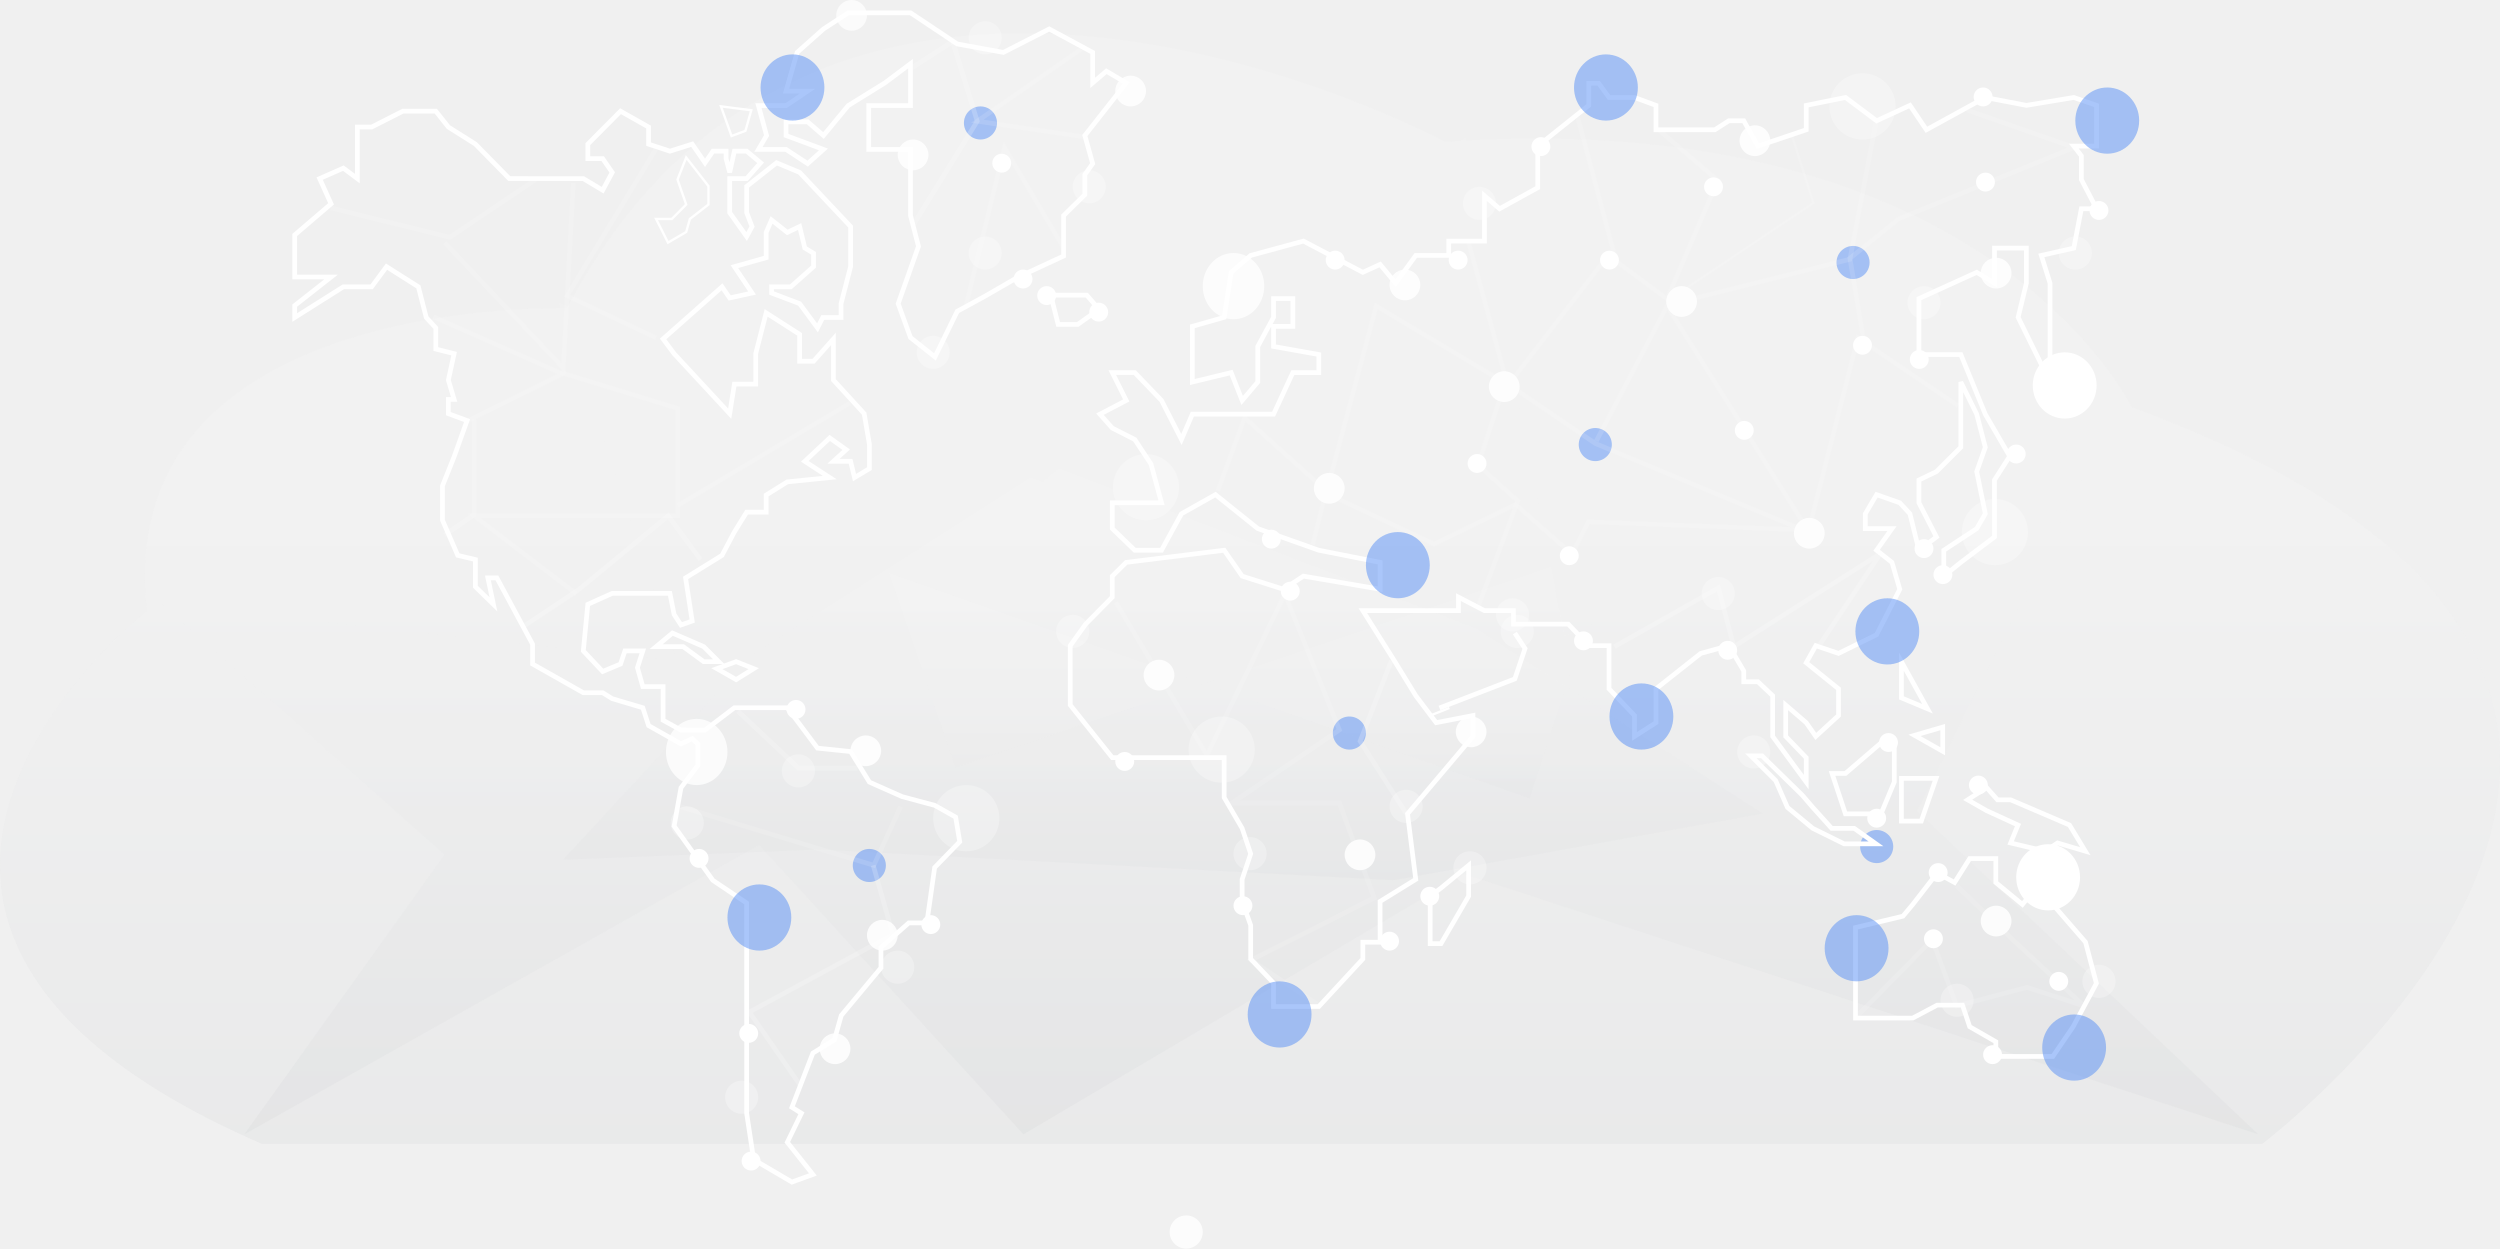
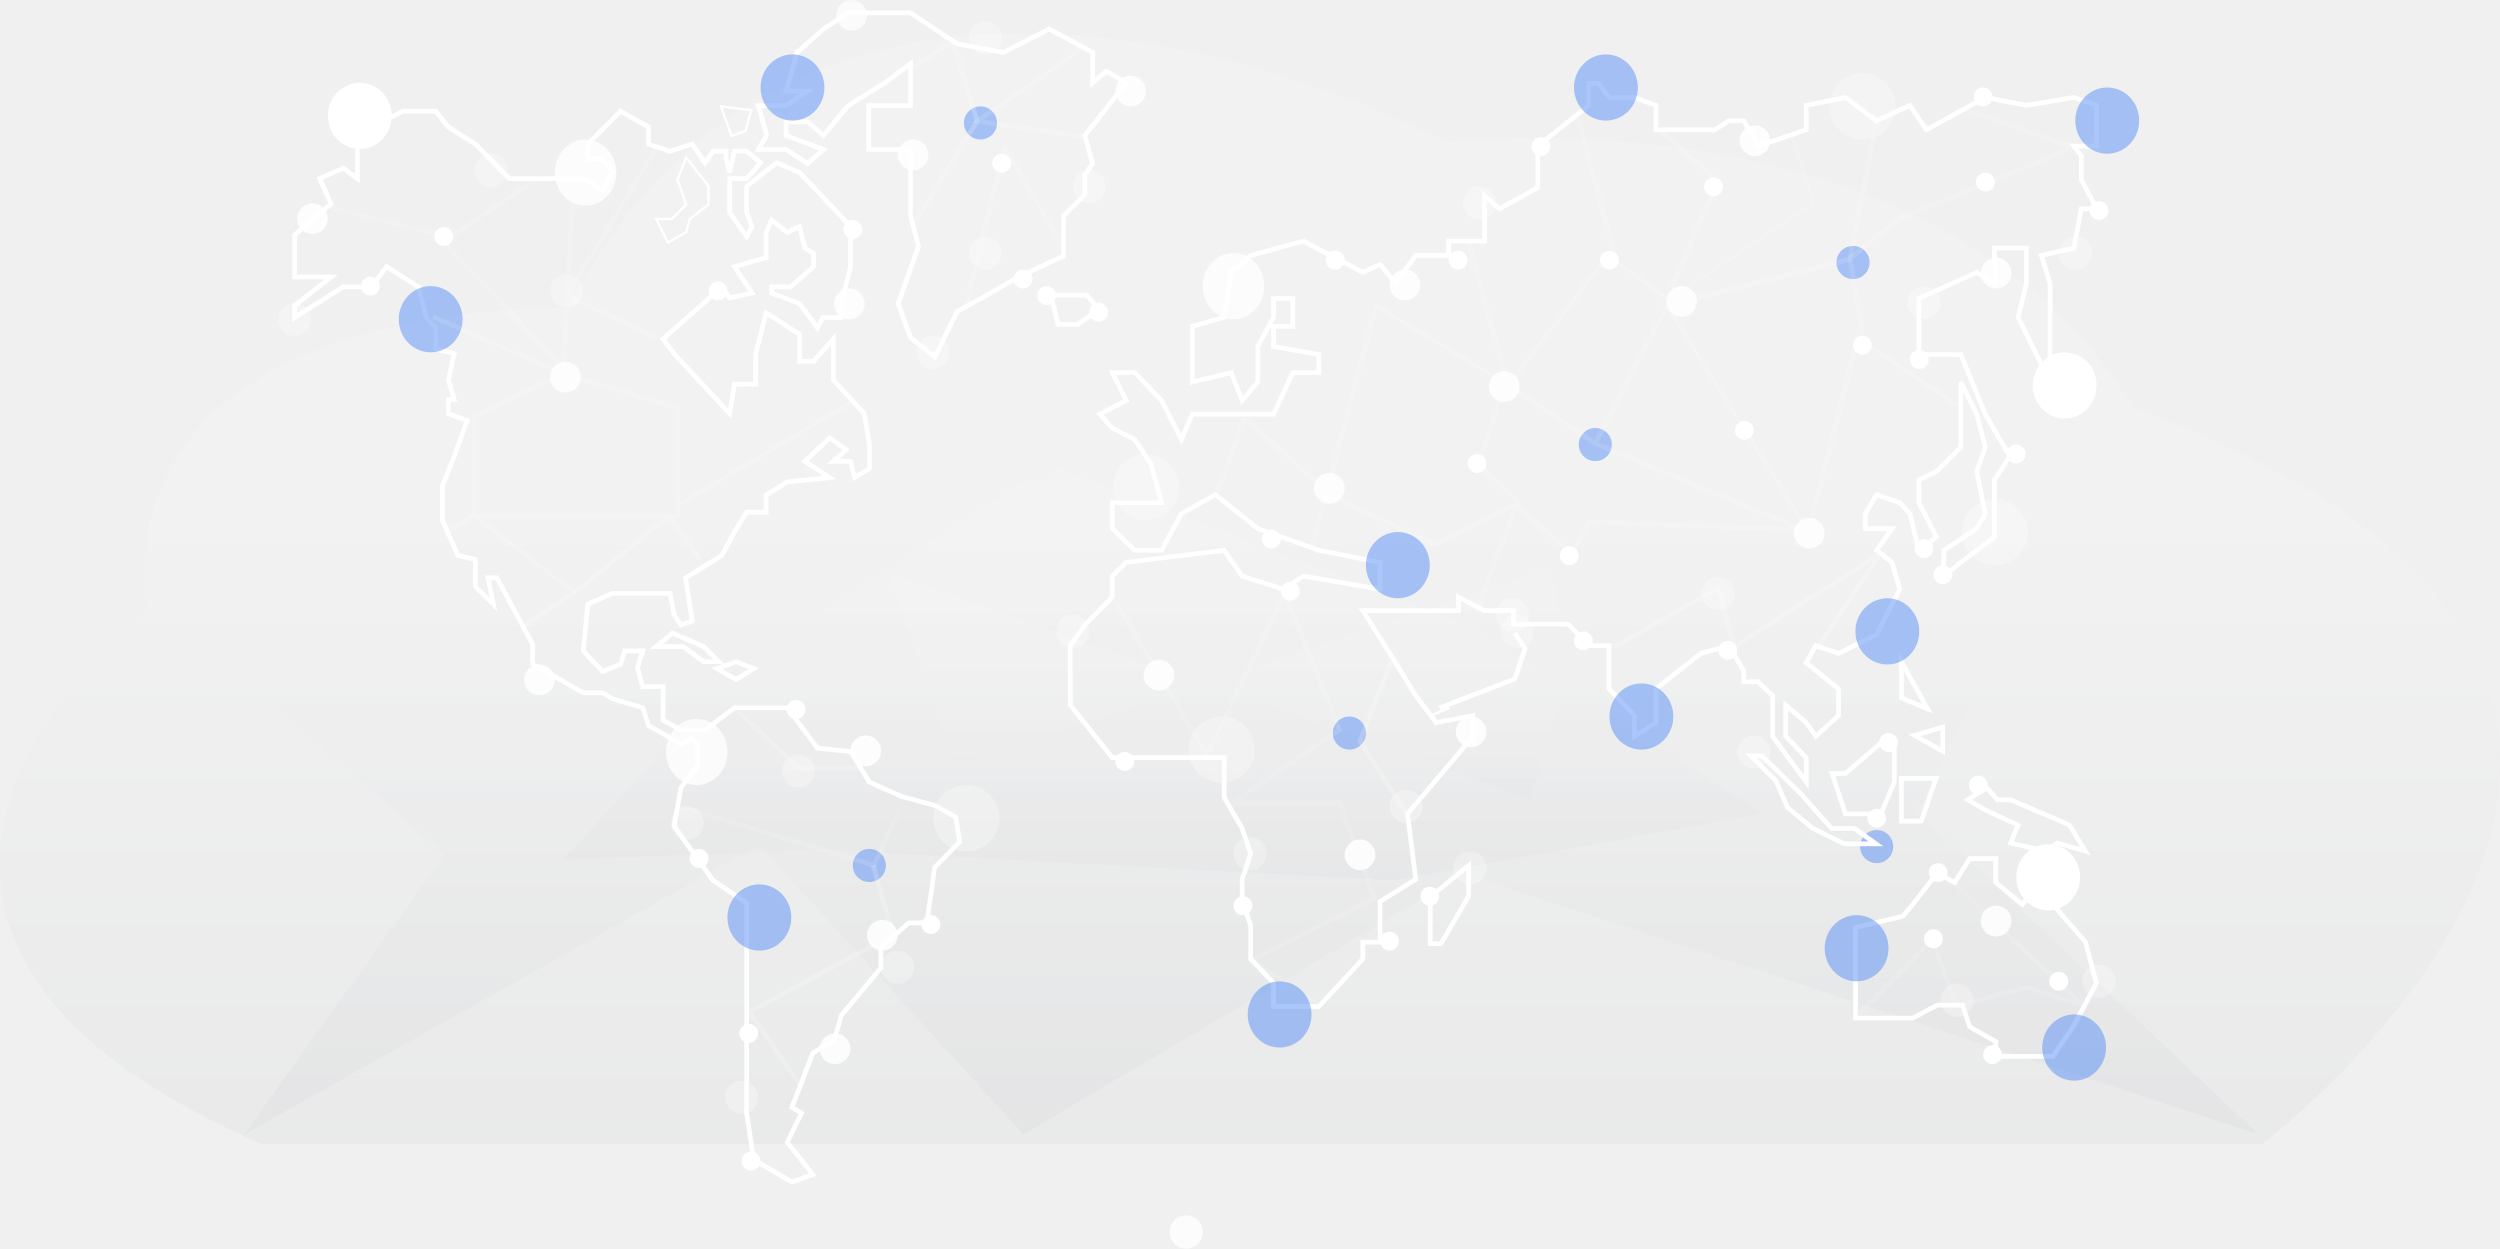
<svg xmlns="http://www.w3.org/2000/svg" width="1057.216" height="528" viewBox="0 0 1057.216 528">
  <defs>
    <linearGradient id="linear-gradient" x1="0.5" x2="0.5" y2="1" gradientUnits="objectBoundingBox">
      <stop offset="0" stop-color="#fff" />
      <stop offset="0.458" stop-color="#fbfbfb" />
      <stop offset="1" stop-color="#acb0b5" />
    </linearGradient>
    <linearGradient id="linear-gradient-3" x1="0.5" x2="0.5" y2="1" gradientUnits="objectBoundingBox">
      <stop offset="0" stop-color="#fff" />
      <stop offset="0.714" stop-color="#fbfbfb" />
      <stop offset="1" stop-color="#acb0b5" />
    </linearGradient>
  </defs>
  <g id="Group_764" data-name="Group 764" transform="translate(-1723.373 2783)">
    <g id="Group_763" data-name="Group 763">
      <path id="Path_1059" data-name="Path 1059" d="M295.5,580,380.138,461.71,260.9,355.9l217.715,23.946-50.037-151.45L632.985,304.12,811.841,158.4l42.053,210.8,234.749-98.647-85.7,172.735L1147.2,580,811.309,469.9,625,580,513.215,457.616Z" transform="translate(1531.165 -2883.287)" opacity="0.081" fill="url(#linear-gradient)" />
      <path id="Path_1060" data-name="Path 1060" d="M385.915,309.815,511.658,229.6,691.6,298.542l121.407,78.481L656.913,405.207,414.1,392.2l-108.4,4.336Z" transform="translate(1655.771 -2815.989)" opacity="0.062" fill="url(#linear-gradient)" />
      <path id="Path_1061" data-name="Path 1061" d="M342.7,272.674l28.184,82.383,277.5-93.657L613.7,368.065" transform="translate(1756.507 -2813.47)" opacity="0.044" fill="url(#linear-gradient-3)" />
      <path id="Path_1062" data-name="Path 1062" d="M338.7,605.925h845.891s259.5-196.15-55.172-311.628c0,0-60.783-128.052-290.339-112.2,0,0-260.508-140.59-371.417,70.4,0,0-193.083-6.249-177.608,127.96C290.054,380.247,122.038,511.855,338.7,605.925Z" transform="translate(1495.427 -2905.207)" opacity="0.106" fill="url(#linear-gradient)" />
    </g>
    <g id="Group_700" data-name="Group 700" transform="translate(12898 -1723)">
      <path id="Path_832" data-name="Path 832" d="M-11706.662-442.865-11721-457.453l-11.434-7.216-5.312-6.7h-13.942l-13.187,6.7h-6.048v21.8l-5.921-4.415-10.019,4.415,4.83,10.677-15.387,13.173v17.768h15.387l-15.387,12.089v5.043l20.575-12.983h11.969l6.295-8.532,6.892,4.383,6.567,4.148,3.339,12.983,4.036,4.383v8.951l7.748,1.955-2.436,11.175,2.436,8.192h-2.436v6l7.919,2.929-5.483,15.284-4.928,12.311v14.523l6.465,14.886,7.461,1.776v11.495l7.624,7.44-2.34-11.183h3.807l15.079,28.019v8.4l21.466,12.141h8.186l4.038,2.511,12.934,3.843,2.445,7.536,13.7,7.749,4.739-2.245,2.386,2.245v9.1l-7.125,9.452-2.909,16.2,16.377,22.929,14.3,9.611v88.913l2.971,19.6,16.179,9.486,8.856-3.223-10.814-13.6,5.976-12.266-4.018-2.526,8.856-22.921,9.095-5.619,2.907-10.282,16.795-20.165v-8.649l11.752-10.334h7.638l3.313-23.429,10.6-10.9-1.724-10.415-8.879-4.978-13.723-3.677-13.861-6.145-7.958-12.925-14-1.45-12.774-17.081h-22.371l-12.423,9.439h-10.162l-7.57-4.144v-14.234h-8.578l-2.265-8,2.265-7.09h-7.552l-1.864,5.538-7.556,3.152-8.186-8.69,1.908-19.694,10.315-4.647h24.4l1.772,8.908,2.909,4.461,4.739-1.671-2.8-18.235,15.409-9.527,5.237-9.9,5.18-8.359h8.25v-7.25l8.941-5.569,17.949-1.827-10.548-6.864,10.548-9.89,6.954,4.962-5.389,4.928h7.257l1.657,6.864,6.3-3.778v-10.295l-2.21-12.952-13-14.193v-17.412l-8.414,9.446h-5.886V-377l-14.156-9.078-4.412,17.252v12.873h-9.018l-1.985,12.5-23.509-25.368-4.661-6.237,24.918-22.036,3.252,4.7,9.453-2.077-7.468-11.159,13.43-3.789v-10.69l2.288-5.262,6.653,5.262,5.215-2.482,2.187,9.082,3.7,2.24v5.638l-9.627,8.532h-8.127v2.627l11.868,4.494,7.56,10.245,2.213-4.383h7.742v-5.862l4.042-15.653v-16.96l-21.557-22.89-9.745-4.068-12.661,10v11.084l2.288,5.878-2.288,4.226-7.165-10.1v-14.4h7.165l5.925-6.684-5.925-4.918h-5.18l-1.985,8.986-1.524-5.837v-3.15h-5.553l-3.36,4.918-5.423-7.9-9.421,2.985-9.021-2.985v-7.216l-11.861-6.7-13.833,13.914v6.135h6.277l4.038,5.837-4.038,7.53-8.186-4.914Z" transform="translate(747.414 -541.61)" fill="none" stroke="#fff" stroke-width="2" />
+       <circle id="Ellipse_733" data-name="Ellipse 733" cx="6.5" cy="6.5" r="6.5" transform="translate(-11049 -974)" fill="#fff" opacity="0.863" />
+       <circle id="Ellipse_783" data-name="Ellipse 783" cx="4" cy="4" r="4" transform="translate(-10991 -964)" fill="#fff" />
+       <circle id="Ellipse_780" data-name="Ellipse 780" cx="7" cy="7" r="7" transform="translate(-10942 -944)" fill="#fff" opacity="0.285" />
+       <circle id="Ellipse_757" data-name="Ellipse 757" cx="4" cy="4" r="4" transform="translate(-10818 -967)" fill="#fff" />
+       <circle id="Ellipse_756" data-name="Ellipse 756" cx="4" cy="4" r="4" transform="translate(-10875 -941)" fill="#fff" />
+       <circle id="Ellipse_736" data-name="Ellipse 736" cx="6.5" cy="6.5" r="6.5" transform="translate(-10822 -938)" fill="#fff" opacity="0.863" />
+       <circle id="Ellipse_747" data-name="Ellipse 747" cx="4" cy="4" r="4" transform="translate(-11022 -943)" fill="#fff" />
+       <ellipse id="Ellipse_589" data-name="Ellipse 589" cx="13" cy="14" rx="13" ry="14" transform="translate(-10940 -1001)" fill="#fff" opacity="0.781" />
+       <ellipse id="Ellipse_559" data-name="Ellipse 559" cx="13.5" cy="14" rx="13.5" ry="14" transform="translate(-11006 -939)" fill="#5991f5" opacity="0.513" />
+       <circle id="Ellipse_710" data-name="Ellipse 710" cx="7" cy="7" r="7" transform="translate(-10974 -995)" fill="#fff" opacity="0.285" />
+       <circle id="Ellipse_711" data-name="Ellipse 711" cx="7" cy="7" r="7" transform="translate(-11057 -932)" fill="#fff" opacity="0.285" />
+       <circle id="Ellipse_734" data-name="Ellipse 734" cx="6.5" cy="6.5" r="6.5" transform="translate(-10953 -779)" fill="#fff" opacity="0.863" />
+       <circle id="Ellipse_779" data-name="Ellipse 779" cx="6.5" cy="6.5" r="6.5" transform="translate(-10942 -907)" fill="#fff" opacity="0.863" />
+       <ellipse id="Ellipse_585" data-name="Ellipse 585" cx="13.5" cy="14" rx="13.5" ry="14" transform="translate(-11036 -1025)" fill="#fff" />
      <ellipse id="Ellipse_586" data-name="Ellipse 586" cx="13.5" cy="14" rx="13.5" ry="14" transform="translate(-10315 -911)" fill="#fff" />
      <ellipse id="Ellipse_588" data-name="Ellipse 588" cx="13.5" cy="14" rx="13.5" ry="14" transform="translate(-10322 -703)" fill="#fff" />
      <circle id="Ellipse_704" data-name="Ellipse 704" cx="14" cy="14" r="14" transform="translate(-10780 -728)" fill="#fff" opacity="0.285" />
      <circle id="Ellipse_705" data-name="Ellipse 705" cx="14" cy="14" r="14" transform="translate(-10672 -757)" fill="#fff" opacity="0.285" />
      <circle id="Ellipse_706" data-name="Ellipse 706" cx="14" cy="14" r="14" transform="translate(-10704 -868)" fill="#fff" opacity="0.285" />
      <circle id="Ellipse_707" data-name="Ellipse 707" cx="14" cy="14" r="14" transform="translate(-10401 -1029)" fill="#fff" opacity="0.285" />
      <circle id="Ellipse_708" data-name="Ellipse 708" cx="14" cy="14" r="14" transform="translate(-10345 -849)" fill="#fff" opacity="0.285" />
      <circle id="Ellipse_811" data-name="Ellipse 811" cx="6.5" cy="6.5" r="6.5" transform="translate(-10337 -677)" fill="#fff" opacity="0.863" />
      <circle id="Ellipse_801" data-name="Ellipse 801" cx="6.5" cy="6.5" r="6.5" transform="translate(-10416 -841)" fill="#fff" opacity="0.863" />
      <circle id="Ellipse_798" data-name="Ellipse 798" cx="6.5" cy="6.5" r="6.5" transform="translate(-10470 -939)" fill="#fff" opacity="0.863" />
      <circle id="Ellipse_797" data-name="Ellipse 797" cx="6.5" cy="6.5" r="6.5" transform="translate(-10545 -903)" fill="#fff" opacity="0.863" />
      <circle id="Ellipse_796" data-name="Ellipse 796" cx="6.5" cy="6.5" r="6.5" transform="translate(-10619 -860)" fill="#fff" opacity="0.863" />
      <circle id="Ellipse_794" data-name="Ellipse 794" cx="6.5" cy="6.5" r="6.5" transform="translate(-10606 -705)" fill="#fff" opacity="0.863" />
      <circle id="Ellipse_793" data-name="Ellipse 793" cx="6.5" cy="6.5" r="6.5" transform="translate(-10691 -781)" fill="#fff" opacity="0.863" />
      <circle id="Ellipse_788" data-name="Ellipse 788" cx="6.5" cy="6.5" r="6.5" transform="translate(-10808 -671)" fill="#fff" opacity="0.863" />
      <path id="Path_1081" data-name="Path 1081" d="M6.5,0A6.5,6.5,0,1,1,0,6.5,6.5,6.5,0,0,1,6.5,0Z" transform="translate(-10821 -1060)" fill="#fff" opacity="0.713" />
      <circle id="Ellipse_745" data-name="Ellipse 745" cx="6.5" cy="6.5" r="6.5" transform="translate(-10439 -1007)" fill="#fff" opacity="0.863" />
      <circle id="Ellipse_744" data-name="Ellipse 744" cx="6.5" cy="6.5" r="6.5" transform="translate(-10337 -951)" fill="#fff" opacity="0.863" />
      <circle id="Ellipse_743" data-name="Ellipse 743" cx="6.5" cy="6.5" r="6.5" transform="translate(-10559 -757)" fill="#fff" opacity="0.863" />
      <circle id="Ellipse_742" data-name="Ellipse 742" cx="6.5" cy="6.5" r="6.5" transform="translate(-10815 -749)" fill="#fff" opacity="0.863" />
      <circle id="Ellipse_741" data-name="Ellipse 741" cx="6.5" cy="6.5" r="6.5" transform="translate(-10587 -946)" fill="#fff" opacity="0.863" />
      <circle id="Ellipse_738" data-name="Ellipse 738" cx="6.5" cy="6.5" r="6.5" transform="translate(-10703 -1028)" fill="#fff" opacity="0.863" />
      <circle id="Ellipse_737" data-name="Ellipse 737" cx="6.5" cy="6.5" r="6.5" transform="translate(-10795 -1001)" fill="#fff" opacity="0.863" />
      <circle id="Ellipse_735" data-name="Ellipse 735" cx="6.5" cy="6.5" r="6.5" transform="translate(-10828 -623)" fill="#fff" opacity="0.863" />
      <path id="Path_1082" data-name="Path 1082" d="M7,0A7,7,0,1,1,0,7,7,7,0,0,1,7,0Z" transform="translate(-10680 -546)" fill="#fff" opacity="0.817" />
      <circle id="Ellipse_729" data-name="Ellipse 729" cx="7" cy="7" r="7" transform="translate(-10440 -749)" fill="#fff" opacity="0.285" />
      <circle id="Ellipse_730" data-name="Ellipse 730" cx="7" cy="7" r="7" transform="translate(-10354 -644)" fill="#fff" opacity="0.285" />
      <circle id="Ellipse_728" data-name="Ellipse 728" cx="7" cy="7" r="7" transform="translate(-10560 -700)" fill="#fff" opacity="0.285" />
      <circle id="Ellipse_726" data-name="Ellipse 726" cx="7" cy="7" r="7" transform="translate(-10728 -800)" fill="#fff" opacity="0.285" />
      <circle id="Ellipse_725" data-name="Ellipse 725" cx="7" cy="7" r="7" transform="translate(-10368 -939)" fill="#fff" opacity="0.285" />
      <circle id="Ellipse_802" data-name="Ellipse 802" cx="7" cy="7" r="7" transform="translate(-10455 -816)" fill="#fff" opacity="0.285" />
      <circle id="Ellipse_795" data-name="Ellipse 795" cx="7" cy="7" r="7" transform="translate(-10653 -706)" fill="#fff" opacity="0.285" />
      <circle id="Ellipse_791" data-name="Ellipse 791" cx="7" cy="7" r="7" transform="translate(-10765 -960)" fill="#fff" opacity="0.285" />
      <circle id="Ellipse_789" data-name="Ellipse 789" cx="7" cy="7" r="7" transform="translate(-10844 -741)" fill="#fff" opacity="0.285" />
      <circle id="Ellipse_739" data-name="Ellipse 739" cx="7" cy="7" r="7" transform="translate(-10721 -988)" fill="#fff" opacity="0.285" />
      <circle id="Ellipse_713" data-name="Ellipse 713" cx="7" cy="7" r="7" transform="translate(-10891 -719)" fill="#fff" opacity="0.285" />
      <circle id="Ellipse_714" data-name="Ellipse 714" cx="7" cy="7" r="7" transform="translate(-10868 -603)" fill="#fff" opacity="0.285" />
      <circle id="Ellipse_715" data-name="Ellipse 715" cx="7" cy="7" r="7" transform="translate(-10802 -658)" fill="#fff" opacity="0.285" />
      <circle id="Ellipse_716" data-name="Ellipse 716" cx="7" cy="7" r="7" transform="translate(-10787 -918)" fill="#fff" opacity="0.285" />
      <circle id="Ellipse_717" data-name="Ellipse 717" cx="7" cy="7" r="7" transform="translate(-10765 -1051)" fill="#fff" opacity="0.285" />
      <circle id="Ellipse_723" data-name="Ellipse 723" cx="7" cy="7" r="7" transform="translate(-10542 -807)" fill="#fff" opacity="0.285" />
      <circle id="Ellipse_718" data-name="Ellipse 718" cx="7" cy="7" r="7" transform="translate(-10556 -981)" fill="#fff" opacity="0.285" />
      <circle id="Ellipse_719" data-name="Ellipse 719" cx="7" cy="7" r="7" transform="translate(-10304 -960)" fill="#fff" opacity="0.285" />
      <circle id="Ellipse_720" data-name="Ellipse 720" cx="7" cy="7" r="7" transform="translate(-10294 -652)" fill="#fff" opacity="0.285" />
      <circle id="Ellipse_721" data-name="Ellipse 721" cx="7" cy="7" r="7" transform="translate(-10587 -726)" fill="#fff" opacity="0.285" />
      <circle id="Ellipse_722" data-name="Ellipse 722" cx="7" cy="7" r="7" transform="translate(-10540 -800)" fill="#fff" opacity="0.285" />
      <circle id="Ellipse_818" data-name="Ellipse 818" cx="4" cy="4" r="4" transform="translate(-10714 -932)" fill="#fff" />
      <circle id="Ellipse_819" data-name="Ellipse 819" cx="4" cy="4" r="4" transform="translate(-10736 -939)" fill="#fff" />
      <circle id="Ellipse_816" data-name="Ellipse 816" cx="4" cy="4" r="4" transform="translate(-10574 -685)" fill="#fff" />
      <circle id="Ellipse_814" data-name="Ellipse 814" cx="4" cy="4" r="4" transform="translate(-10357 -821)" fill="#fff" />
      <circle id="Ellipse_812" data-name="Ellipse 812" cx="4" cy="4" r="4" transform="translate(-10361 -667)" fill="#fff" />
      <circle id="Ellipse_813" data-name="Ellipse 813" cx="4" cy="4" r="4" transform="translate(-10359 -695)" fill="#fff" />
      <circle id="Ellipse_810" data-name="Ellipse 810" cx="4" cy="4" r="4" transform="translate(-10308 -649)" fill="#fff" />
      <circle id="Ellipse_809" data-name="Ellipse 809" cx="4" cy="4" r="4" transform="translate(-10441 -882)" fill="#fff" />
      <circle id="Ellipse_808" data-name="Ellipse 808" cx="4" cy="4" r="4" transform="translate(-10339 -987)" fill="#fff" />
      <circle id="Ellipse_807" data-name="Ellipse 807" cx="4" cy="4" r="4" transform="translate(-10454 -985)" fill="#fff" />
      <circle id="Ellipse_806" data-name="Ellipse 806" cx="4" cy="4" r="4" transform="translate(-10498 -954)" fill="#fff" />
      <circle id="Ellipse_805" data-name="Ellipse 805" cx="4" cy="4" r="4" transform="translate(-10391 -918)" fill="#fff" />
      <circle id="Ellipse_804" data-name="Ellipse 804" cx="4" cy="4" r="4" transform="translate(-10554 -868)" fill="#fff" />
      <circle id="Ellipse_803" data-name="Ellipse 803" cx="4" cy="4" r="4" transform="translate(-10515 -829)" fill="#fff" />
      <circle id="Ellipse_784" data-name="Ellipse 784" cx="4" cy="4" r="4" transform="translate(-10755 -995)" fill="#fff" />
      <circle id="Ellipse_777" data-name="Ellipse 777" cx="4" cy="4" r="4" transform="translate(-10562 -954)" fill="#fff" />
      <circle id="Ellipse_776" data-name="Ellipse 776" cx="4" cy="4" r="4" transform="translate(-10365 -832)" fill="#fff" />
      <circle id="Ellipse_775" data-name="Ellipse 775" cx="4" cy="4" r="4" transform="translate(-10380 -750)" fill="#fff" />
      <circle id="Ellipse_774" data-name="Ellipse 774" cx="4" cy="4" r="4" transform="translate(-10385 -718)" fill="#fff" />
      <circle id="Ellipse_773" data-name="Ellipse 773" cx="4" cy="4" r="4" transform="translate(-10448 -789)" fill="#fff" />
      <circle id="Ellipse_772" data-name="Ellipse 772" cx="4" cy="4" r="4" transform="translate(-10591 -666)" fill="#fff" />
      <circle id="Ellipse_771" data-name="Ellipse 771" cx="4" cy="4" r="4" transform="translate(-10342 -732)" fill="#fff" />
      <circle id="Ellipse_770" data-name="Ellipse 770" cx="4" cy="4" r="4" transform="translate(-10336 -618)" fill="#fff" />
      <circle id="Ellipse_769" data-name="Ellipse 769" cx="4" cy="4" r="4" transform="translate(-10367 -912)" fill="#fff" />
      <circle id="Ellipse_768" data-name="Ellipse 768" cx="4" cy="4" r="4" transform="translate(-10326 -872)" fill="#fff" />
      <circle id="Ellipse_767" data-name="Ellipse 767" cx="4" cy="4" r="4" transform="translate(-10291 -975)" fill="#fff" />
      <circle id="Ellipse_766" data-name="Ellipse 766" cx="4" cy="4" r="4" transform="translate(-10340 -1023)" fill="#fff" />
      <circle id="Ellipse_765" data-name="Ellipse 765" cx="4" cy="4" r="4" transform="translate(-10527 -1002)" fill="#fff" />
      <circle id="Ellipse_764" data-name="Ellipse 764" cx="4" cy="4" r="4" transform="translate(-10653 -681)" fill="#fff" />
      <circle id="Ellipse_763" data-name="Ellipse 763" cx="4" cy="4" r="4" transform="translate(-10509 -793)" fill="#fff" />
      <circle id="Ellipse_762" data-name="Ellipse 762" cx="4" cy="4" r="4" transform="translate(-10633 -814)" fill="#fff" />
      <circle id="Ellipse_761" data-name="Ellipse 761" cx="4" cy="4" r="4" transform="translate(-10703 -742)" fill="#fff" />
      <circle id="Ellipse_760" data-name="Ellipse 760" cx="4" cy="4" r="4" transform="translate(-10641 -836)" fill="#fff" />
      <circle id="Ellipse_759" data-name="Ellipse 759" cx="4" cy="4" r="4" transform="translate(-10614 -954)" fill="#fff" />
      <circle id="Ellipse_758" data-name="Ellipse 758" cx="4" cy="4" r="4" transform="translate(-10746 -946)" fill="#fff" />
      <circle id="Ellipse_753" data-name="Ellipse 753" cx="4" cy="4" r="4" transform="translate(-10842 -764)" fill="#fff" />
      <circle id="Ellipse_752" data-name="Ellipse 752" cx="4" cy="4" r="4" transform="translate(-10785 -673)" fill="#fff" />
      <circle id="Ellipse_751" data-name="Ellipse 751" cx="4" cy="4" r="4" transform="translate(-10861 -573)" fill="#fff" />
      <circle id="Ellipse_750" data-name="Ellipse 750" cx="4" cy="4" r="4" transform="translate(-10862 -627)" fill="#fff" />
      <circle id="Ellipse_749" data-name="Ellipse 749" cx="4" cy="4" r="4" transform="translate(-10883 -701)" fill="#fff" />
      <ellipse id="Ellipse_590" data-name="Ellipse 590" cx="13" cy="14" rx="13" ry="14" transform="translate(-10666 -953)" fill="#fff" opacity="0.781" />
      <ellipse id="Ellipse_591" data-name="Ellipse 591" cx="13" cy="14" rx="13" ry="14" transform="translate(-10893 -756)" fill="#fff" opacity="0.781" />
      <circle id="Ellipse_817" data-name="Ellipse 817" cx="7" cy="7" r="7" transform="translate(-10388 -709)" fill="#5991f5" opacity="0.513" />
      <circle id="Ellipse_800" data-name="Ellipse 800" cx="7" cy="7" r="7" transform="translate(-10398 -956)" fill="#5991f5" opacity="0.513" />
      <circle id="Ellipse_799" data-name="Ellipse 799" cx="7" cy="7" r="7" transform="translate(-10507 -879)" fill="#5991f5" opacity="0.513" />
      <circle id="Ellipse_792" data-name="Ellipse 792" cx="7" cy="7" r="7" transform="translate(-10611 -757)" fill="#5991f5" opacity="0.513" />
      <circle id="Ellipse_790" data-name="Ellipse 790" cx="7" cy="7" r="7" transform="translate(-10767 -1015)" fill="#5991f5" opacity="0.513" />
      <circle id="Ellipse_787" data-name="Ellipse 787" cx="7" cy="7" r="7" transform="translate(-10814 -701)" fill="#5991f5" opacity="0.513" />
      <path id="Path_833" data-name="Path 833" d="M-11362.757-417.32l-3.663,9.347,3.663,10.533-6.052,6.107h-6.672l5.035,10.006,7.688-4.488,1.561-5.518,7.854-6.107v-7.782Z" transform="translate(478.311 -576.081)" fill="none" stroke="#fff" stroke-width="1" />
      <path id="Path_834" data-name="Path 834" d="M-11299.754-476.992l12.816,1.637-2.471,8.7-5.881,2.2Z" transform="translate(430.014 -538.023)" fill="none" stroke="#fff" stroke-width="1" />
      <path id="Path_835" data-name="Path 835" d="M-11228.514-579.366l-11.129,9.9-4.689,16.365h9.13l-9.13,6.121h-11.676l3.438,12.666-3.438,5.88h11.676l9.13,6,6.688-6-15.818-5.88v-5.79h9.13l6.688,5.79,10.477-12.666,15.493-9.593,10.847-8.136v17.729h-17.673v18.547h17.673v27.961l3.367,13.026-8.583,24.22,5.216,14.361,10.331,8.161,9.436-19.282,11.54-6.288,14-8.076,19.429-9.013v-17.109l8.981-8.818v-8.467l3.317-4.678-3.317-11.88,17.5-22.259-8.393-4.949-5.793,4.949v-12.893l-18.371-9.9-19.385,9.9-19.514-3.571-19.767-13.17h-26.34Z" transform="translate(402.114 -468.37)" fill="none" stroke="#fff" stroke-width="2" />
      <path id="Path_836" data-name="Path 836" d="M-11079.742-541.395l18.711-12.035" transform="translate(289.694 -489.272)" fill="none" stroke="#fff" stroke-width="2" opacity="0.189" />
      <path id="Path_837" data-name="Path 837" d="M-10914.711-256.547h15.244l5.15,5.968-9.007,6.407h-8.255Z" transform="translate(184.44 -678.619)" fill="none" stroke="#fff" stroke-width="2" />
      <path id="Path_838" data-name="Path 838" d="M-11375.48,143.658h11.449l8.679,6.356h6.354l-6.354-6.356-13.224-5.736Z" transform="translate(478.311 -930.205)" fill="none" stroke="#fff" stroke-width="2" />
      <path id="Path_839" data-name="Path 839" d="M-11296.412,171.3l7.439,2.96-7.439,4.624-8.15-4.624Z" transform="translate(433.081 -951.496)" fill="none" stroke="#fff" stroke-width="2" />
      <path id="Path_840" data-name="Path 840" d="M-10868.307-301.368l-5.895,5.824v8.874l-11.271,11.418-6.512,9.106v25.1l17.783,22.262h47.313v16.866l7.6,13.02,3.616,10.779-3.616,10.81v9.321l3.616,10.083v14.254l9.661,10.153v9.961h19.142l18.623-20.114v-7.072h7.295V-157.99l15.085-9.321-3.488-27.71,27.685-32.755V-236.6l-15.57,3.019-8.626-11.424-8.529-13.926-13.851-22.027h40.438v-5.711l10.985,5.711h12.268v5.708h23.185l8.656,9.106h8.58V-247.9l10.771,11.3v8.826l9.081-5.807V-247.9l18.928-14.975,11.88-3.266,6.308,10.668v4.587h5.979l6.248,5.883v17.231l14.194,19.325v-10.334l-8.67-8.99v-13.272l8.67,7.465,4.047,5.807,9.612-8.826v-11.3l-13.659-11.028,4.047-7.213,9.612,3.266,16.094-7.909,9.806-19.217-3.3-11.362-6.5-5.13,6.5-9.152h-11.267v-6.277l4.764-8.082,9.806,3.438,4.3,4.644,3.8,15.428,7.415-5.623-7.415-14.449V-336.2l7.415-3.56,10.295-10.281v-27.591l6.727,13.6,3.633,13.991-3.633,10.281,3.633,17.836-3.633,6.277-13.918,9.152v10.954l7.191-5.824,14.236-10.753V-336.2l6.443-10.051-10.32-17.78-10.359-25.225h-17.71v-23.654l24.437-11.11,7.51,4.6v-14.845h13.492v14.845l-3.483,14.424,13.487,27.361v-41.785l-3.682-11.747,13.725-3.1,3.2-16.645h6.441l-6.441-12.355V-473.3l-3.2-4.1h9.645v-17.228l-9.645-3.339-20.047,3.339-17.369-3.339-24.905,13.657-6.961-10.317-14.106,6.52-13.147-9.859-16.605,3.339v10.317l-20.442,6.91-5.979-10.708h-6.308l-5.934,3.8h-24.874v-10.317l-9.081-3.339h-10.771l-4.386-6.011h-4.194v9.35l-21.58,17.228v17.587l-16.142,8.9-6.387-5.484v19.163h-15.111v6.064h-13.932l-8.529,11.747-6.556-7.949-7.295,3.345-25.131-13.207-22.295,6.064-8.271,7.142-2.945,19.028-13.465,3.82v23.541l16.41-3.984,4.654,11.778,6.608-7.793v-15.043l6.669-12.318v-7.918h8.153v11.738h-8.153v8.5l19.142,3.418v7.641h-10.988l-8.153,17.584h-34.342l-4.607,10.691-8.429-16.5-11.323-11.778h-9.488l5.895,11.778-11.124,5.807,5.229,5.889,9.488,4.8,6.87,10.4,4.453,16.373h-20.812v10.92l9.488,9.152h11.323l8.429-15.428,14.384-8.082,17.9,14.358,25.811,9.152,25.918,5.13v11.362l-32.426-5.538-8.465,5.538-17.446-5.538-7.6-10.954Z" transform="translate(169.945 -520.813)" fill="none" stroke="#fff" stroke-width="2" />
      <path id="Path_841" data-name="Path 841" d="M-10429.023,137.922l4.311,6.551-4.311,12.825-31.866,12.3" transform="translate(-105 -930.205)" fill="none" stroke="#fff" stroke-width="2" />
      <path id="Path_842" data-name="Path 842" d="M-10455.5,409.086l-11.673,9.593-4.587,3.441v20.069h4.587l11.673-20.069Z" transform="translate(-98.065 -1103.149)" fill="none" stroke="#fff" stroke-width="2" />
      <path id="Path_843" data-name="Path 843" d="M-10097.351,281.25l10.5,10.479,4.975,11.339,10.716,8.857,13.228,6.531h13.483l-9.188-6.531h-9.541l-7.981-8.857-4.53-5.263-16.942-16.554Z" transform="translate(-336.86 -1021.618)" fill="none" stroke="#fff" stroke-width="2" />
      <path id="Path_844" data-name="Path 844" d="M-9950.979,420.61l-4.143,4.952-20.058,4.8v38.287h24.2l10.323-5.47h10.714l3.057,9.132,11.048,6.35v6.22h24.1l8.571-12.57,9.856-18.331-4.612-17.443-13.815-15.926V407.315l-5.227-6.112v10.131l-7.634,9.276-11.243-9.276V401.2h-11.048l-6.391,10.131-7.38-4.018Z" transform="translate(-414.778 -1098.122)" fill="none" stroke="#fff" stroke-width="2" />
      <path id="Path_845" data-name="Path 845" d="M-9844.273,323.481l8.018,4.581,13.27,6.087-3.1,7.573,14.64,3.478,5.2-3.478,11.743,3.478-6.69-11.05-24.891-10.668h-5.555l-4.612-5.184Z" transform="translate(-498.268 -1045.246)" fill="none" stroke="#fff" stroke-width="2" />
      <path id="Path_846" data-name="Path 846" d="M-10002.578,279.08h5.659l15.044-12.924h5.628v16.515l-5.628,13.478h-15.044Z" transform="translate(-397.304 -1011.991)" fill="none" stroke="#fff" stroke-width="2" />
      <path id="Path_847" data-name="Path 847" d="M-9921.555,171.3v15.318l11.027,4.61Z" transform="translate(-448.979 -951.496)" fill="none" stroke="#fff" stroke-width="2" />
      <path id="Path_848" data-name="Path 848" d="M-9906.332,251.184l11.94-3.489v10.233Z" transform="translate(-458.688 -1000.217)" fill="none" stroke="#fff" stroke-width="2" />
      <path id="Path_849" data-name="Path 849" d="M-9921.555,307.559h14.639l-6.246,18.061h-8.393Z" transform="translate(-448.979 -1038.397)" fill="none" stroke="#fff" stroke-width="2" />
      <path id="Path_850" data-name="Path 850" d="M-10464.722,225.359l-8.746,3.452" transform="translate(-96.978 -985.972)" fill="none" stroke="#fff" stroke-width="1" />
      <path id="Path_851" data-name="Path 851" d="M-11755.406-379.616l50.377,12.414,36.357-24.447" transform="translate(720.622 -592.454)" fill="none" stroke="#fff" stroke-width="2" opacity="0.118" />
      <path id="Path_852" data-name="Path 852" d="M-11622.273-362.309l50.145,53.067,4.234-78.258" transform="translate(635.712 -595.099)" fill="none" stroke="#fff" stroke-width="2" opacity="0.118" />
      <path id="Path_853" data-name="Path 853" d="M-11635.68-231.43l54.644,24.155-39.872,19.761" transform="translate(644.262 -694.639)" fill="none" stroke="#fff" stroke-width="2" opacity="0.118" />
      <path id="Path_854" data-name="Path 854" d="M-11622.273-62.509l12.458-8.549v-40.2" transform="translate(635.712 -771.282)" fill="none" stroke="#fff" stroke-width="2" opacity="0.189" />
      <path id="Path_855" data-name="Path 855" d="M-11551.534-166.461l49.748,15.264v45.407h-86.1l43.318,33.066" transform="translate(613.778 -736.075)" fill="none" stroke="#fff" stroke-width="2" opacity="0.118" />
      <path id="Path_856" data-name="Path 856" d="M-11456.668,19.56l-13.68-18.521-38.022,31.329-23.879,15.858" transform="translate(578.296 -842.904)" fill="none" stroke="#fff" stroke-width="2" opacity="0.189" />
      <path id="Path_857" data-name="Path 857" d="M-11350.187-87.377l72.9-43.35" transform="translate(462.18 -758.866)" fill="none" stroke="#fff" stroke-width="2" opacity="0.118" />
      <path id="Path_858" data-name="Path 858" d="M-10972.5-386.629l-25-42.473-16.322,67.109" transform="translate(247.65 -568.567)" fill="none" stroke="#fff" stroke-width="2" opacity="0.118" />
      <path id="Path_859" data-name="Path 859" d="M-11074.828-474.806l26.893-43.607-10.262-33.353" transform="translate(286.56 -490.333)" fill="none" stroke="#fff" stroke-width="2" opacity="0.189" />
      <path id="Path_860" data-name="Path 860" d="M-10955.429-508.211l-45.157-6.624,45.157-31.321" transform="translate(239.21 -493.911)" fill="none" stroke="#fff" stroke-width="2" opacity="0.118" />
      <path id="Path_861" data-name="Path 861" d="M-11347.227,340.633l81.845,24.795,11.3-24.795" transform="translate(460.292 -1059.491)" fill="none" stroke="#fff" stroke-width="2" opacity="0.118" />
      <path id="Path_862" data-name="Path 862" d="M-11214.229,409.086l8.277,29.238-60.666,32.8,21.227,30.568" transform="translate(408.88 -1103.149)" fill="none" stroke="#fff" stroke-width="2" opacity="0.189" />
      <path id="Path_863" data-name="Path 863" d="M-11279.914,229.1l25.582,24.068h25.034" transform="translate(417.361 -988.358)" fill="none" stroke="#fff" stroke-width="2" opacity="0.189" />
      <path id="Path_864" data-name="Path 864" d="M-10679.555-59.743l5.71-22.866-34.5-30.93-11.34,30.93" transform="translate(60.052 -769.827)" fill="none" stroke="#fff" stroke-width="2" opacity="0.118" />
      <path id="Path_865" data-name="Path 865" d="M-10452.469-449.352l24.943,21.32L-10449-377.947l-24.936-18.43-42.17,54.791-55.881-33.355-21.15,79.189,45.627,21.456,34.459-16.736,23.828,21.011,6.941-13.648,92.756,3.467L-10449-374.942l-29.912,57.1" transform="translate(-20.653 -555.652)" fill="none" stroke="#fff" stroke-width="2" opacity="0.118" />
      <path id="Path_866" data-name="Path 866" d="M-10426.875-317.953l15.845,58.062-11.849,36.018,16.816,15.2-16.816,44.756" transform="translate(-126.694 -639.455)" fill="none" stroke="#fff" stroke-width="2" opacity="0.118" />
      <path id="Path_867" data-name="Path 867" d="M-10379.07-186.685l36.36,24.684,89.935,37.464,21-82.166,42.434,28.745" transform="translate(-157.183 -710.409)" fill="none" stroke="#fff" stroke-width="2" opacity="0.118" />
      <path id="Path_868" data-name="Path 868" d="M-10256.594,84.244l43.959-24.832,6.5,24.832,62.15-39.479-26.391,39.479" transform="translate(-235.297 -870.792)" fill="none" stroke="#fff" stroke-width="2" opacity="0.189" />
      <path id="Path_869" data-name="Path 869" d="M-9976.089-376.309l-5.6-33.666,20.6-16.645,74.208-30.217-45.229-15.8" transform="translate(-410.628 -540.803)" fill="none" stroke="#fff" stroke-width="2" opacity="0.118" />
      <path id="Path_870" data-name="Path 870" d="M-10142.936-441.4l8.877,27.953-62.293,41.793" transform="translate(-273.718 -560.724)" fill="none" stroke="#fff" stroke-width="1" opacity="0.118" />
      <path id="Path_871" data-name="Path 871" d="M-10193.828-380.742l76.842-19.3,10.971-57.643" transform="translate(-275.328 -550.335)" fill="none" stroke="#fff" stroke-width="2" opacity="0.118" />
      <path id="Path_872" data-name="Path 872" d="M-10838.781,95.747l38.531,64.772,32.967-68.19,23.049,57.462-45.328,30.87h45.328l14.727,40.192-52.018,26.283,29.2,19.582" transform="translate(136.013 -901.126)" fill="none" stroke="#fff" stroke-width="2" opacity="0.118" />
      <path id="Path_873" data-name="Path 873" d="M-10533.935,234.817l-19.6-30.72,13.224-34.1" transform="translate(-45.91 -950.659)" fill="none" stroke="#fff" stroke-width="2" opacity="0.189" />
      <path id="Path_874" data-name="Path 874" d="M-9975.18,488.658l32.467-32.947,10.283,27.99,29.772-7.827,24.068,7.827-30.082-27.99-23.759-22.828" transform="translate(-414.778 -1118.327)" fill="none" stroke="#fff" stroke-width="2" opacity="0.118" />
      <path id="Path_875" data-name="Path 875" d="M-11441.752-347.519l-37.638-17.816,37.638-62.157" transform="translate(544.583 -569.593)" fill="none" stroke="#fff" stroke-width="2" opacity="0.118" />
      <path id="Path_876" data-name="Path 876" d="M-10284-406.114l-15.564-58.331" transform="translate(-207.893 -546.025)" fill="none" stroke="#fff" stroke-width="2" opacity="0.118" />
      <ellipse id="Ellipse_561" data-name="Ellipse 561" cx="13.5" cy="14" rx="13.5" ry="14" transform="translate(-10867 -686)" fill="#5991f5" opacity="0.513" />
      <ellipse id="Ellipse_565" data-name="Ellipse 565" cx="13.5" cy="14" rx="13.5" ry="14" transform="translate(-10853 -1037)" fill="#5991f5" opacity="0.513" />
      <ellipse id="Ellipse_568" data-name="Ellipse 568" cx="13.5" cy="14" rx="13.5" ry="14" transform="translate(-10509 -1037)" fill="#5991f5" opacity="0.513" />
      <ellipse id="Ellipse_569" data-name="Ellipse 569" cx="13.5" cy="14" rx="13.5" ry="14" transform="translate(-10297 -1023)" fill="#5991f5" opacity="0.513" />
      <ellipse id="Ellipse_571" data-name="Ellipse 571" cx="13.5" cy="14" rx="13.5" ry="14" transform="translate(-10390 -807)" fill="#5991f5" opacity="0.513" />
      <ellipse id="Ellipse_582" data-name="Ellipse 582" cx="13.5" cy="14" rx="13.5" ry="14" transform="translate(-10403 -673)" fill="#5991f5" opacity="0.513" />
      <ellipse id="Ellipse_584" data-name="Ellipse 584" cx="13.5" cy="14" rx="13.5" ry="14" transform="translate(-10311 -631)" fill="#5991f5" opacity="0.513" />
      <ellipse id="Ellipse_572" data-name="Ellipse 572" cx="13.5" cy="14" rx="13.5" ry="14" transform="translate(-10494 -771)" fill="#5991f5" opacity="0.513" />
      <ellipse id="Ellipse_575" data-name="Ellipse 575" cx="13.5" cy="14" rx="13.5" ry="14" transform="translate(-10647 -645)" fill="#5991f5" opacity="0.513" />
      <ellipse id="Ellipse_578" data-name="Ellipse 578" cx="13.5" cy="14" rx="13.5" ry="14" transform="translate(-10597 -835)" fill="#5991f5" opacity="0.513" />
    </g>
  </g>
</svg>
